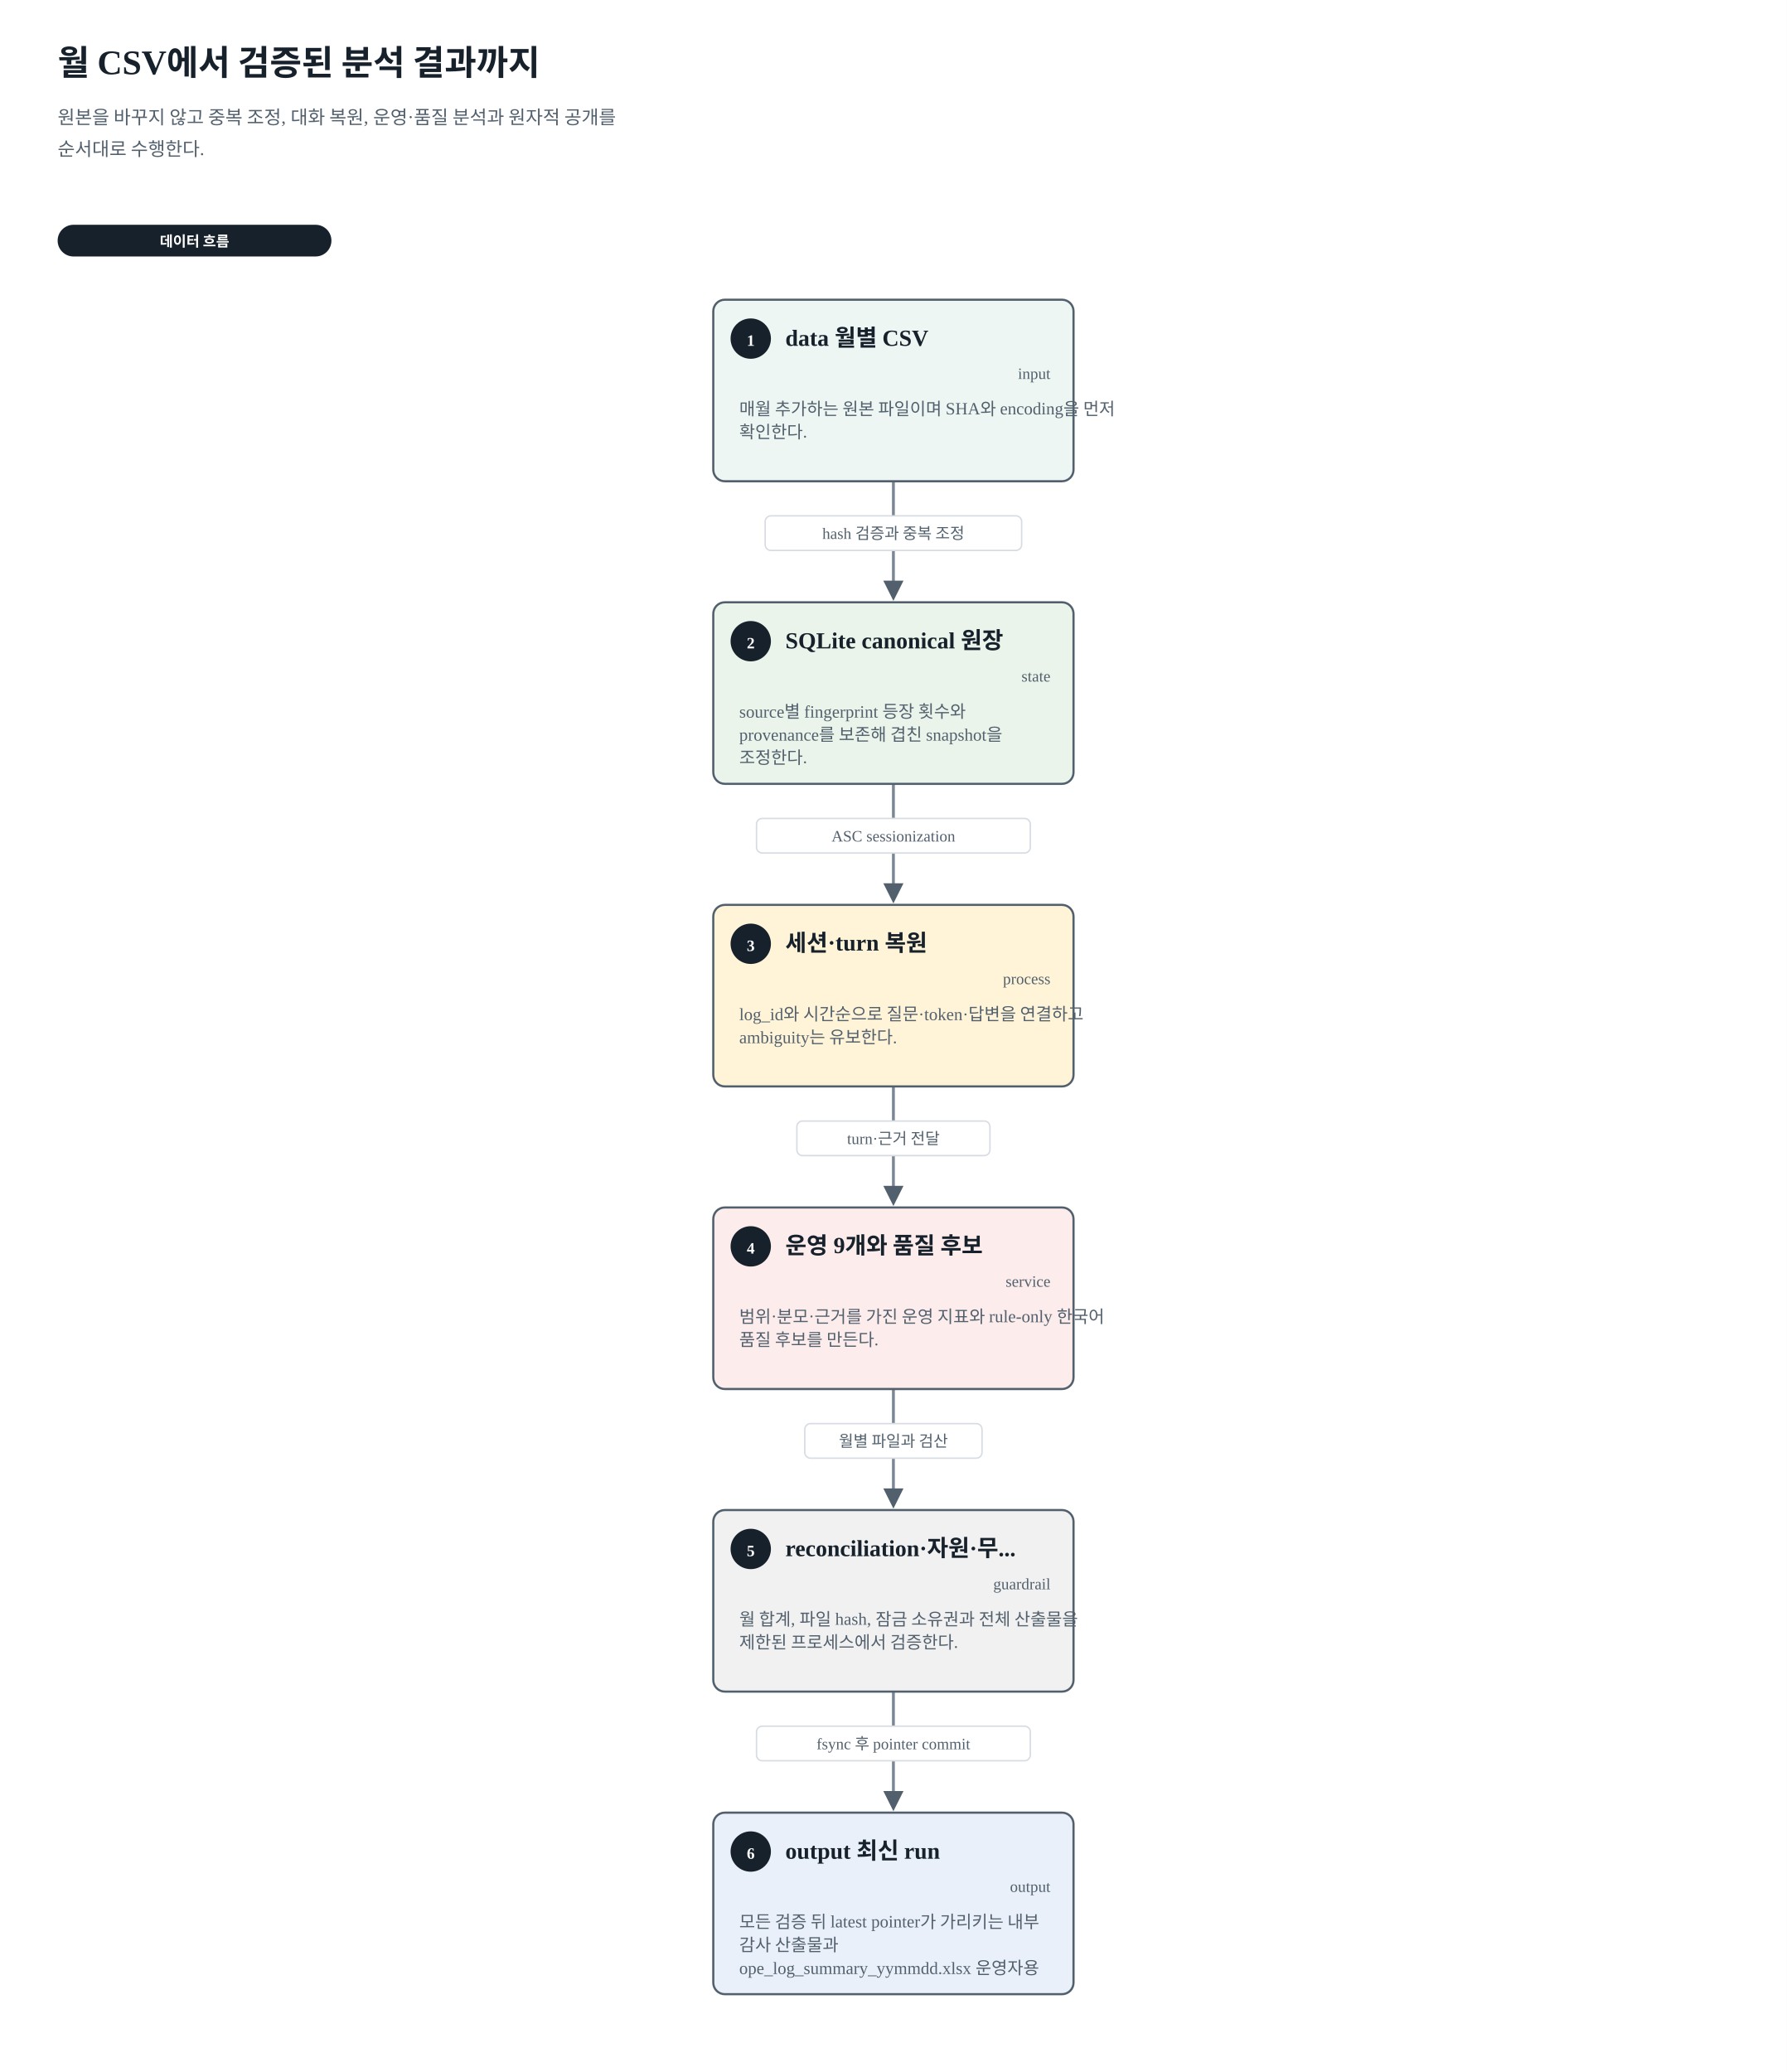
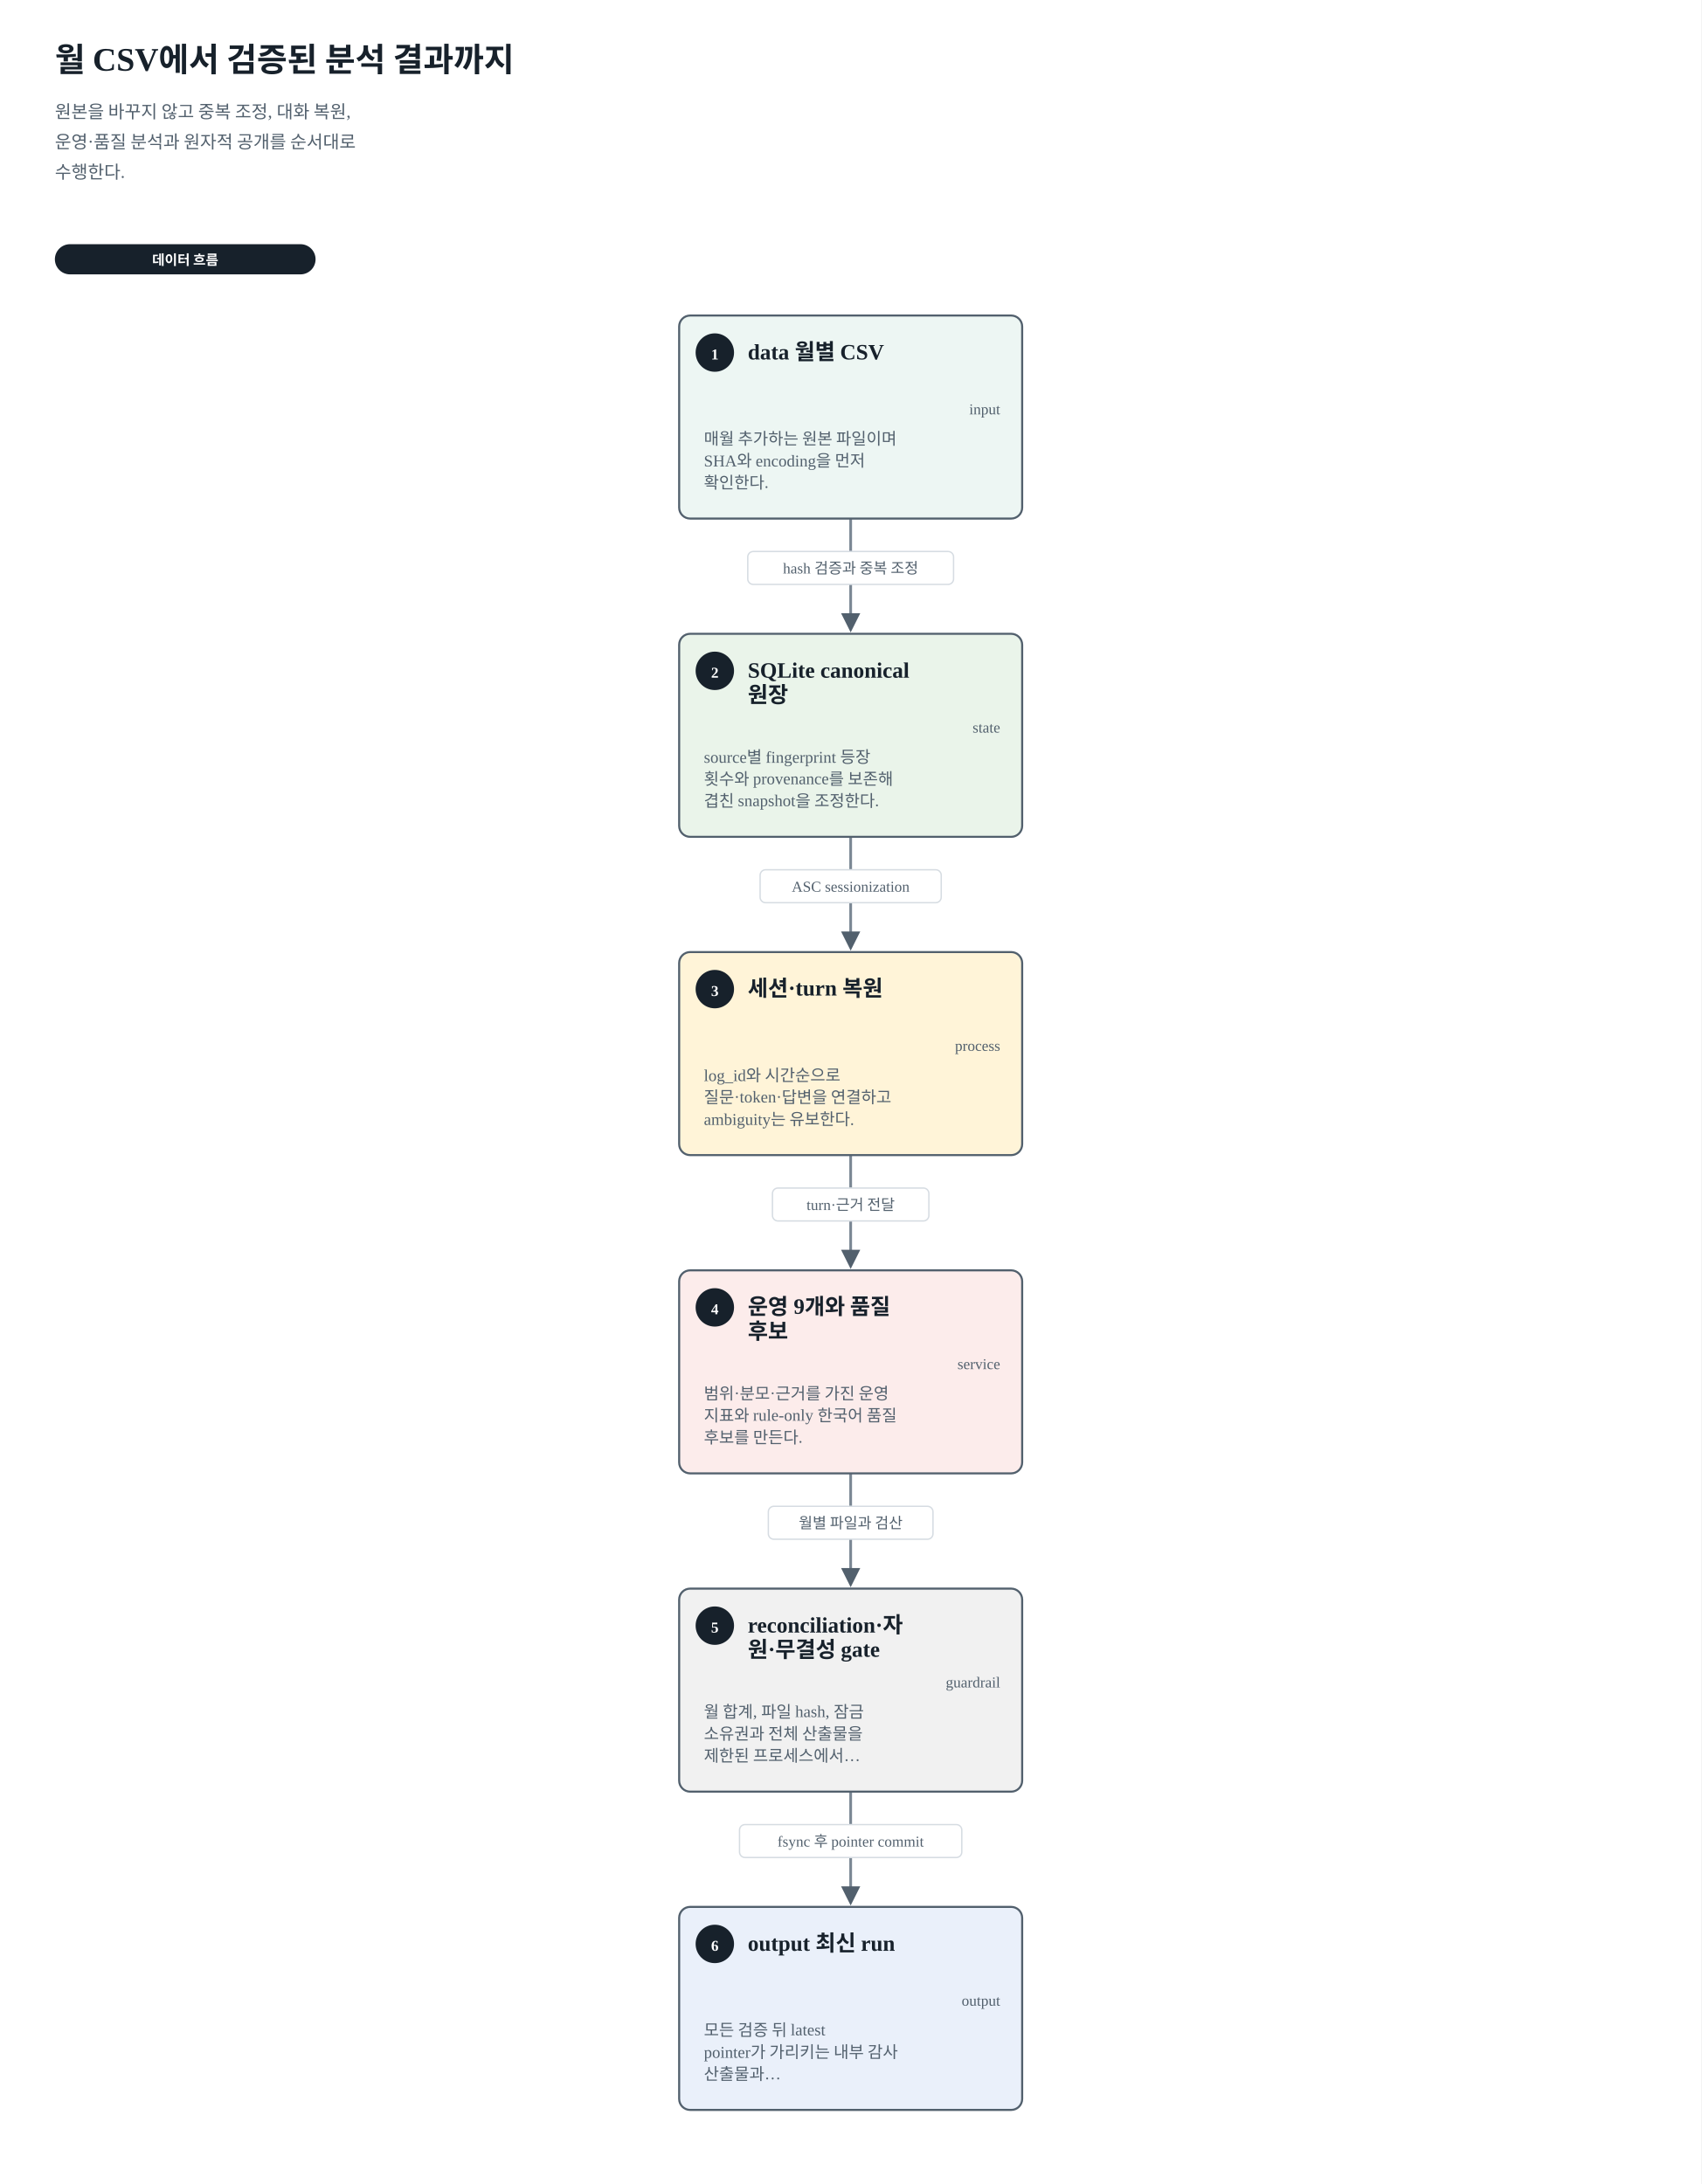
- <svg xmlns="http://www.w3.org/2000/svg" viewBox="0 0 1240 1438" role="img" aria-labelledby="system-map-title system-map-desc">
+ <svg xmlns="http://www.w3.org/2000/svg" viewBox="0 0 1240 1592" role="img" aria-labelledby="system-map-title system-map-desc">
  <defs>
    <marker id="system-map-arrow" viewBox="0 0 10 10" refX="5" refY="5" markerWidth="7" markerHeight="7" orient="auto-start-reverse">
      <path d="M 0 0 L 10 5 L 0 10 z" fill="#52606d" />
    </marker>
  </defs>
-   <rect width="1240" height="1438" fill="#ffffff" />
+   <rect width="1240" height="1592" fill="#ffffff" />
  <text fill="#17212b" font-size="24" font-weight="700">
    <tspan x="40" y="52">월 CSV에서 검증된 분석 결과까지</tspan>
  </text>
  <text fill="#52606d" font-size="13">
-     <tspan x="40" y="86">원본을 바꾸지 않고 중복 조정, 대화 복원, 운영·품질 분석과 원자적 공개를</tspan>
-     <tspan x="40" y="108">순서대로 수행한다.</tspan>
+     <tspan x="40" y="86">원본을 바꾸지 않고 중복 조정, 대화 복원,</tspan>
+     <tspan x="40" y="108">운영·품질 분석과 원자적 공개를 순서대로</tspan>
+     <tspan x="40" y="130">수행한다.</tspan>
  </text>
-   <rect x="40" y="156" width="190" height="22" rx="11" fill="#17212b" />
-   <text x="135" y="171" text-anchor="middle" fill="#ffffff" font-size="10" font-weight="700">데이터 흐름</text>
+   <rect x="40" y="178" width="190" height="22" rx="11" fill="#17212b" />
+   <text x="135" y="193" text-anchor="middle" fill="#ffffff" font-size="10" font-weight="700">데이터 흐름</text>
  <g data-flow="flow-01">
-     <path d="M 620 334 C 620 372, 620 372, 620 410" fill="none" stroke="#7b8794" stroke-width="2" marker-end="url(#system-map-arrow)" />
-     <rect x="531" y="358" width="178" height="24" rx="4" fill="#ffffff" stroke="#d6dce2" />
-     <text x="620" y="374" text-anchor="middle" fill="#52606d" font-size="11">hash 검증과 중복 조정</text>
+     <path d="M 620 378 C 620 416, 620 416, 620 454" fill="none" stroke="#7b8794" stroke-width="2" marker-end="url(#system-map-arrow)" />
+     <rect x="545" y="402" width="150" height="24" rx="4" fill="#ffffff" stroke="#d6dce2" />
+     <text x="620" y="418" text-anchor="middle" fill="#52606d" font-size="11">hash 검증과 중복 조정</text>
  </g>
  <g data-flow="flow-02">
-     <path d="M 620 544 C 620 582, 620 582, 620 620" fill="none" stroke="#7b8794" stroke-width="2" marker-end="url(#system-map-arrow)" />
-     <rect x="525" y="568" width="190" height="24" rx="4" fill="#ffffff" stroke="#d6dce2" />
-     <text x="620" y="584" text-anchor="middle" fill="#52606d" font-size="11">ASC sessionization</text>
+     <path d="M 620 610 C 620 648, 620 648, 620 686" fill="none" stroke="#7b8794" stroke-width="2" marker-end="url(#system-map-arrow)" />
+     <rect x="554" y="634" width="132" height="24" rx="4" fill="#ffffff" stroke="#d6dce2" />
+     <text x="620" y="650" text-anchor="middle" fill="#52606d" font-size="11">ASC sessionization</text>
  </g>
  <g data-flow="flow-03">
-     <path d="M 620 754 C 620 792, 620 792, 620 830" fill="none" stroke="#7b8794" stroke-width="2" marker-end="url(#system-map-arrow)" />
-     <rect x="553" y="778" width="134" height="24" rx="4" fill="#ffffff" stroke="#d6dce2" />
-     <text x="620" y="794" text-anchor="middle" fill="#52606d" font-size="11">turn·근거 전달</text>
+     <path d="M 620 842 C 620 880, 620 880, 620 918" fill="none" stroke="#7b8794" stroke-width="2" marker-end="url(#system-map-arrow)" />
+     <rect x="563" y="866" width="114" height="24" rx="4" fill="#ffffff" stroke="#d6dce2" />
+     <text x="620" y="882" text-anchor="middle" fill="#52606d" font-size="11">turn·근거 전달</text>
  </g>
  <g data-flow="flow-04">
-     <path d="M 620 964 C 620 1002, 620 1002, 620 1040" fill="none" stroke="#7b8794" stroke-width="2" marker-end="url(#system-map-arrow)" />
-     <rect x="558.5" y="988" width="123" height="24" rx="4" fill="#ffffff" stroke="#d6dce2" />
-     <text x="620" y="1004" text-anchor="middle" fill="#52606d" font-size="11">월별 파일과 검산</text>
+     <path d="M 620 1074 C 620 1112, 620 1112, 620 1150" fill="none" stroke="#7b8794" stroke-width="2" marker-end="url(#system-map-arrow)" />
+     <rect x="560" y="1098" width="120" height="24" rx="4" fill="#ffffff" stroke="#d6dce2" />
+     <text x="620" y="1114" text-anchor="middle" fill="#52606d" font-size="11">월별 파일과 검산</text>
  </g>
  <g data-flow="flow-05">
-     <path d="M 620 1174 C 620 1212, 620 1212, 620 1250" fill="none" stroke="#7b8794" stroke-width="2" marker-end="url(#system-map-arrow)" />
-     <rect x="525" y="1198" width="190" height="24" rx="4" fill="#ffffff" stroke="#d6dce2" />
-     <text x="620" y="1214" text-anchor="middle" fill="#52606d" font-size="11">fsync 후 pointer commit</text>
+     <path d="M 620 1306 C 620 1344, 620 1344, 620 1382" fill="none" stroke="#7b8794" stroke-width="2" marker-end="url(#system-map-arrow)" />
+     <rect x="539" y="1330" width="162" height="24" rx="4" fill="#ffffff" stroke="#d6dce2" />
+     <text x="620" y="1346" text-anchor="middle" fill="#52606d" font-size="11">fsync 후 pointer commit</text>
  </g>
  <g data-node="monthly-csv">
-     <rect x="495.0" y="208" width="250" height="126" rx="8" fill="#edf6f3" stroke="#52606d" stroke-width="1.5" />
-     <circle cx="521.0" cy="235" r="14" fill="#17212b" />
-     <text x="521.0" y="240" text-anchor="middle" fill="#ffffff" font-size="11" font-weight="700">1</text>
-     <text x="545.0" y="240" fill="#17212b" font-size="16" font-weight="700">data 월별 CSV</text>
-     <text x="729.0" y="263" text-anchor="end" fill="#52606d" font-size="11">input</text>
-     <text x="513.0" y="286" fill="#52606d" font-size="12">
-       <tspan x="513.0" y="288">매월 추가하는 원본 파일이며 SHA와 encoding을 먼저</tspan>
-       <tspan x="513.0" y="304">확인한다.</tspan>
+     <rect x="495.0" y="230" width="250" height="148" rx="8" fill="#edf6f3" stroke="#52606d" stroke-width="1.5" />
+     <circle cx="521.0" cy="257" r="14" fill="#17212b" />
+     <text x="521.0" y="262" text-anchor="middle" fill="#ffffff" font-size="11" font-weight="700">1</text>
+     <text x="545.0" y="262" fill="#17212b" font-size="16" font-weight="700">
+       <tspan x="545.0" y="262">data 월별 CSV</tspan>
+     </text>
+     <text x="729.0" y="302" text-anchor="end" fill="#52606d" font-size="11">input</text>
+     <text x="513.0" y="308" fill="#52606d" font-size="12">
+       <tspan x="513.0" y="324">매월 추가하는 원본 파일이며</tspan>
+       <tspan x="513.0" y="340">SHA와 encoding을 먼저</tspan>
+       <tspan x="513.0" y="356">확인한다.</tspan>
    </text>
  </g>
  <g data-node="canonical-store">
-     <rect x="495.0" y="418" width="250" height="126" rx="8" fill="#eaf4ea" stroke="#52606d" stroke-width="1.5" />
-     <circle cx="521.0" cy="445" r="14" fill="#17212b" />
-     <text x="521.0" y="450" text-anchor="middle" fill="#ffffff" font-size="11" font-weight="700">2</text>
-     <text x="545.0" y="450" fill="#17212b" font-size="16" font-weight="700">SQLite canonical 원장</text>
-     <text x="729.0" y="473" text-anchor="end" fill="#52606d" font-size="11">state</text>
-     <text x="513.0" y="496" fill="#52606d" font-size="12">
-       <tspan x="513.0" y="498">source별 fingerprint 등장 횟수와</tspan>
-       <tspan x="513.0" y="514">provenance를 보존해 겹친 snapshot을</tspan>
-       <tspan x="513.0" y="530">조정한다.</tspan>
+     <rect x="495.0" y="462" width="250" height="148" rx="8" fill="#eaf4ea" stroke="#52606d" stroke-width="1.5" />
+     <circle cx="521.0" cy="489" r="14" fill="#17212b" />
+     <text x="521.0" y="494" text-anchor="middle" fill="#ffffff" font-size="11" font-weight="700">2</text>
+     <text x="545.0" y="494" fill="#17212b" font-size="16" font-weight="700">
+       <tspan x="545.0" y="494">SQLite canonical</tspan>
+       <tspan x="545.0" y="512">원장</tspan>
+     </text>
+     <text x="729.0" y="534" text-anchor="end" fill="#52606d" font-size="11">state</text>
+     <text x="513.0" y="540" fill="#52606d" font-size="12">
+       <tspan x="513.0" y="556">source별 fingerprint 등장</tspan>
+       <tspan x="513.0" y="572">횟수와 provenance를 보존해</tspan>
+       <tspan x="513.0" y="588">겹친 snapshot을 조정한다.</tspan>
    </text>
  </g>
  <g data-node="conversation-engine">
-     <rect x="495.0" y="628" width="250" height="126" rx="8" fill="#fff4d8" stroke="#52606d" stroke-width="1.5" />
-     <circle cx="521.0" cy="655" r="14" fill="#17212b" />
-     <text x="521.0" y="660" text-anchor="middle" fill="#ffffff" font-size="11" font-weight="700">3</text>
-     <text x="545.0" y="660" fill="#17212b" font-size="16" font-weight="700">세션·turn 복원</text>
-     <text x="729.0" y="683" text-anchor="end" fill="#52606d" font-size="11">process</text>
-     <text x="513.0" y="706" fill="#52606d" font-size="12">
-       <tspan x="513.0" y="708">log_id와 시간순으로 질문·token·답변을 연결하고</tspan>
-       <tspan x="513.0" y="724">ambiguity는 유보한다.</tspan>
+     <rect x="495.0" y="694" width="250" height="148" rx="8" fill="#fff4d8" stroke="#52606d" stroke-width="1.5" />
+     <circle cx="521.0" cy="721" r="14" fill="#17212b" />
+     <text x="521.0" y="726" text-anchor="middle" fill="#ffffff" font-size="11" font-weight="700">3</text>
+     <text x="545.0" y="726" fill="#17212b" font-size="16" font-weight="700">
+       <tspan x="545.0" y="726">세션·turn 복원</tspan>
+     </text>
+     <text x="729.0" y="766" text-anchor="end" fill="#52606d" font-size="11">process</text>
+     <text x="513.0" y="772" fill="#52606d" font-size="12">
+       <tspan x="513.0" y="788">log_id와 시간순으로</tspan>
+       <tspan x="513.0" y="804">질문·token·답변을 연결하고</tspan>
+       <tspan x="513.0" y="820">ambiguity는 유보한다.</tspan>
    </text>
  </g>
  <g data-node="analytics-quality">
-     <rect x="495.0" y="838" width="250" height="126" rx="8" fill="#fceceb" stroke="#52606d" stroke-width="1.5" />
-     <circle cx="521.0" cy="865" r="14" fill="#17212b" />
-     <text x="521.0" y="870" text-anchor="middle" fill="#ffffff" font-size="11" font-weight="700">4</text>
-     <text x="545.0" y="870" fill="#17212b" font-size="16" font-weight="700">운영 9개와 품질 후보</text>
-     <text x="729.0" y="893" text-anchor="end" fill="#52606d" font-size="11">service</text>
-     <text x="513.0" y="916" fill="#52606d" font-size="12">
-       <tspan x="513.0" y="918">범위·분모·근거를 가진 운영 지표와 rule-only 한국어</tspan>
-       <tspan x="513.0" y="934">품질 후보를 만든다.</tspan>
+     <rect x="495.0" y="926" width="250" height="148" rx="8" fill="#fceceb" stroke="#52606d" stroke-width="1.5" />
+     <circle cx="521.0" cy="953" r="14" fill="#17212b" />
+     <text x="521.0" y="958" text-anchor="middle" fill="#ffffff" font-size="11" font-weight="700">4</text>
+     <text x="545.0" y="958" fill="#17212b" font-size="16" font-weight="700">
+       <tspan x="545.0" y="958">운영 9개와 품질</tspan>
+       <tspan x="545.0" y="976">후보</tspan>
+     </text>
+     <text x="729.0" y="998" text-anchor="end" fill="#52606d" font-size="11">service</text>
+     <text x="513.0" y="1004" fill="#52606d" font-size="12">
+       <tspan x="513.0" y="1020">범위·분모·근거를 가진 운영</tspan>
+       <tspan x="513.0" y="1036">지표와 rule-only 한국어 품질</tspan>
+       <tspan x="513.0" y="1052">후보를 만든다.</tspan>
    </text>
  </g>
  <g data-node="validation-gate">
-     <rect x="495.0" y="1048" width="250" height="126" rx="8" fill="#f1f1f1" stroke="#52606d" stroke-width="1.5" />
-     <circle cx="521.0" cy="1075" r="14" fill="#17212b" />
-     <text x="521.0" y="1080" text-anchor="middle" fill="#ffffff" font-size="11" font-weight="700">5</text>
-     <text x="545.0" y="1080" fill="#17212b" font-size="16" font-weight="700">reconciliation·자원·무...</text>
-     <text x="729.0" y="1103" text-anchor="end" fill="#52606d" font-size="11">guardrail</text>
-     <text x="513.0" y="1126" fill="#52606d" font-size="12">
-       <tspan x="513.0" y="1128">월 합계, 파일 hash, 잠금 소유권과 전체 산출물을</tspan>
-       <tspan x="513.0" y="1144">제한된 프로세스에서 검증한다.</tspan>
+     <rect x="495.0" y="1158" width="250" height="148" rx="8" fill="#f1f1f1" stroke="#52606d" stroke-width="1.5" />
+     <circle cx="521.0" cy="1185" r="14" fill="#17212b" />
+     <text x="521.0" y="1190" text-anchor="middle" fill="#ffffff" font-size="11" font-weight="700">5</text>
+     <text x="545.0" y="1190" fill="#17212b" font-size="16" font-weight="700">
+       <tspan x="545.0" y="1190">reconciliation·자</tspan>
+       <tspan x="545.0" y="1208">원·무결성 gate</tspan>
+     </text>
+     <text x="729.0" y="1230" text-anchor="end" fill="#52606d" font-size="11">guardrail</text>
+     <text x="513.0" y="1236" fill="#52606d" font-size="12">
+       <tspan x="513.0" y="1252">월 합계, 파일 hash, 잠금</tspan>
+       <tspan x="513.0" y="1268">소유권과 전체 산출물을</tspan>
+       <tspan x="513.0" y="1284">제한된 프로세스에서…</tspan>
    </text>
  </g>
  <g data-node="published-run">
-     <rect x="495.0" y="1258" width="250" height="126" rx="8" fill="#eaf0fa" stroke="#52606d" stroke-width="1.5" />
-     <circle cx="521.0" cy="1285" r="14" fill="#17212b" />
-     <text x="521.0" y="1290" text-anchor="middle" fill="#ffffff" font-size="11" font-weight="700">6</text>
-     <text x="545.0" y="1290" fill="#17212b" font-size="16" font-weight="700">output 최신 run</text>
-     <text x="729.0" y="1313" text-anchor="end" fill="#52606d" font-size="11">output</text>
-     <text x="513.0" y="1336" fill="#52606d" font-size="12">
-       <tspan x="513.0" y="1338">모든 검증 뒤 latest pointer가 가리키는 내부</tspan>
-       <tspan x="513.0" y="1354">감사 산출물과</tspan>
-       <tspan x="513.0" y="1370">ope_log_summary_yymmdd.xlsx 운영자용</tspan>
+     <rect x="495.0" y="1390" width="250" height="148" rx="8" fill="#eaf0fa" stroke="#52606d" stroke-width="1.5" />
+     <circle cx="521.0" cy="1417" r="14" fill="#17212b" />
+     <text x="521.0" y="1422" text-anchor="middle" fill="#ffffff" font-size="11" font-weight="700">6</text>
+     <text x="545.0" y="1422" fill="#17212b" font-size="16" font-weight="700">
+       <tspan x="545.0" y="1422">output 최신 run</tspan>
+     </text>
+     <text x="729.0" y="1462" text-anchor="end" fill="#52606d" font-size="11">output</text>
+     <text x="513.0" y="1468" fill="#52606d" font-size="12">
+       <tspan x="513.0" y="1484">모든 검증 뒤 latest</tspan>
+       <tspan x="513.0" y="1500">pointer가 가리키는 내부 감사</tspan>
+       <tspan x="513.0" y="1516">산출물과…</tspan>
    </text>
  </g>
</svg>
